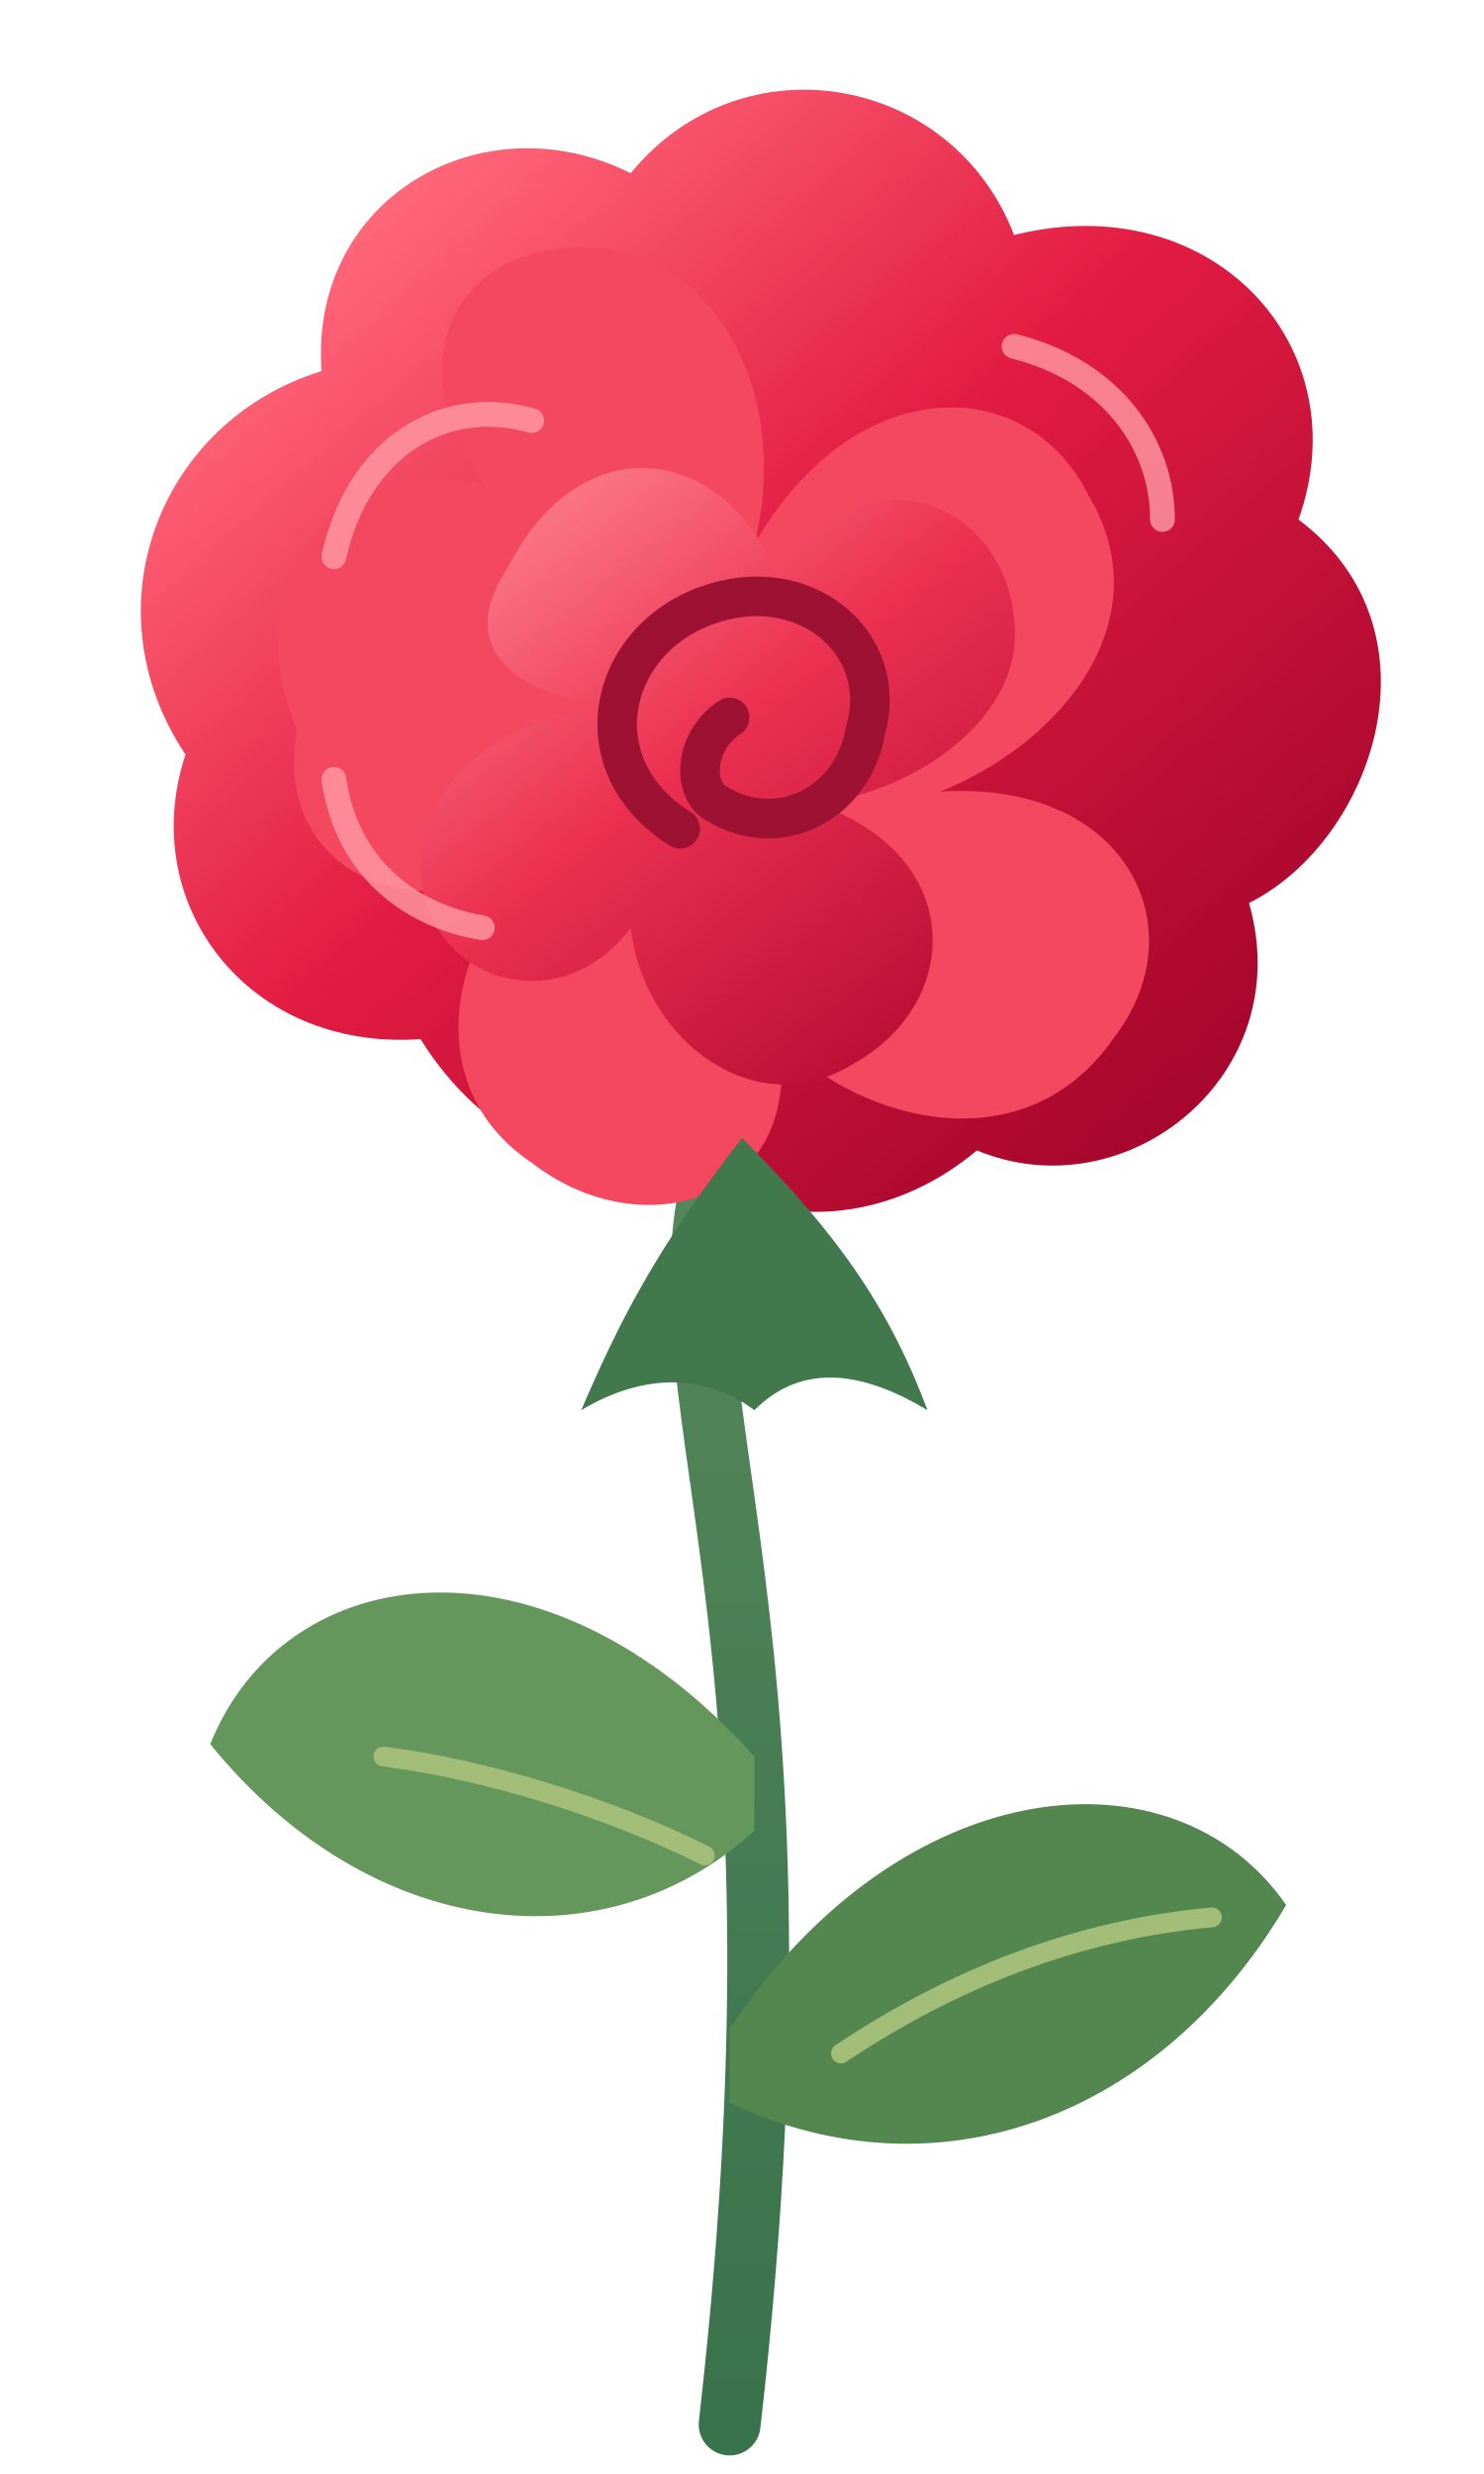
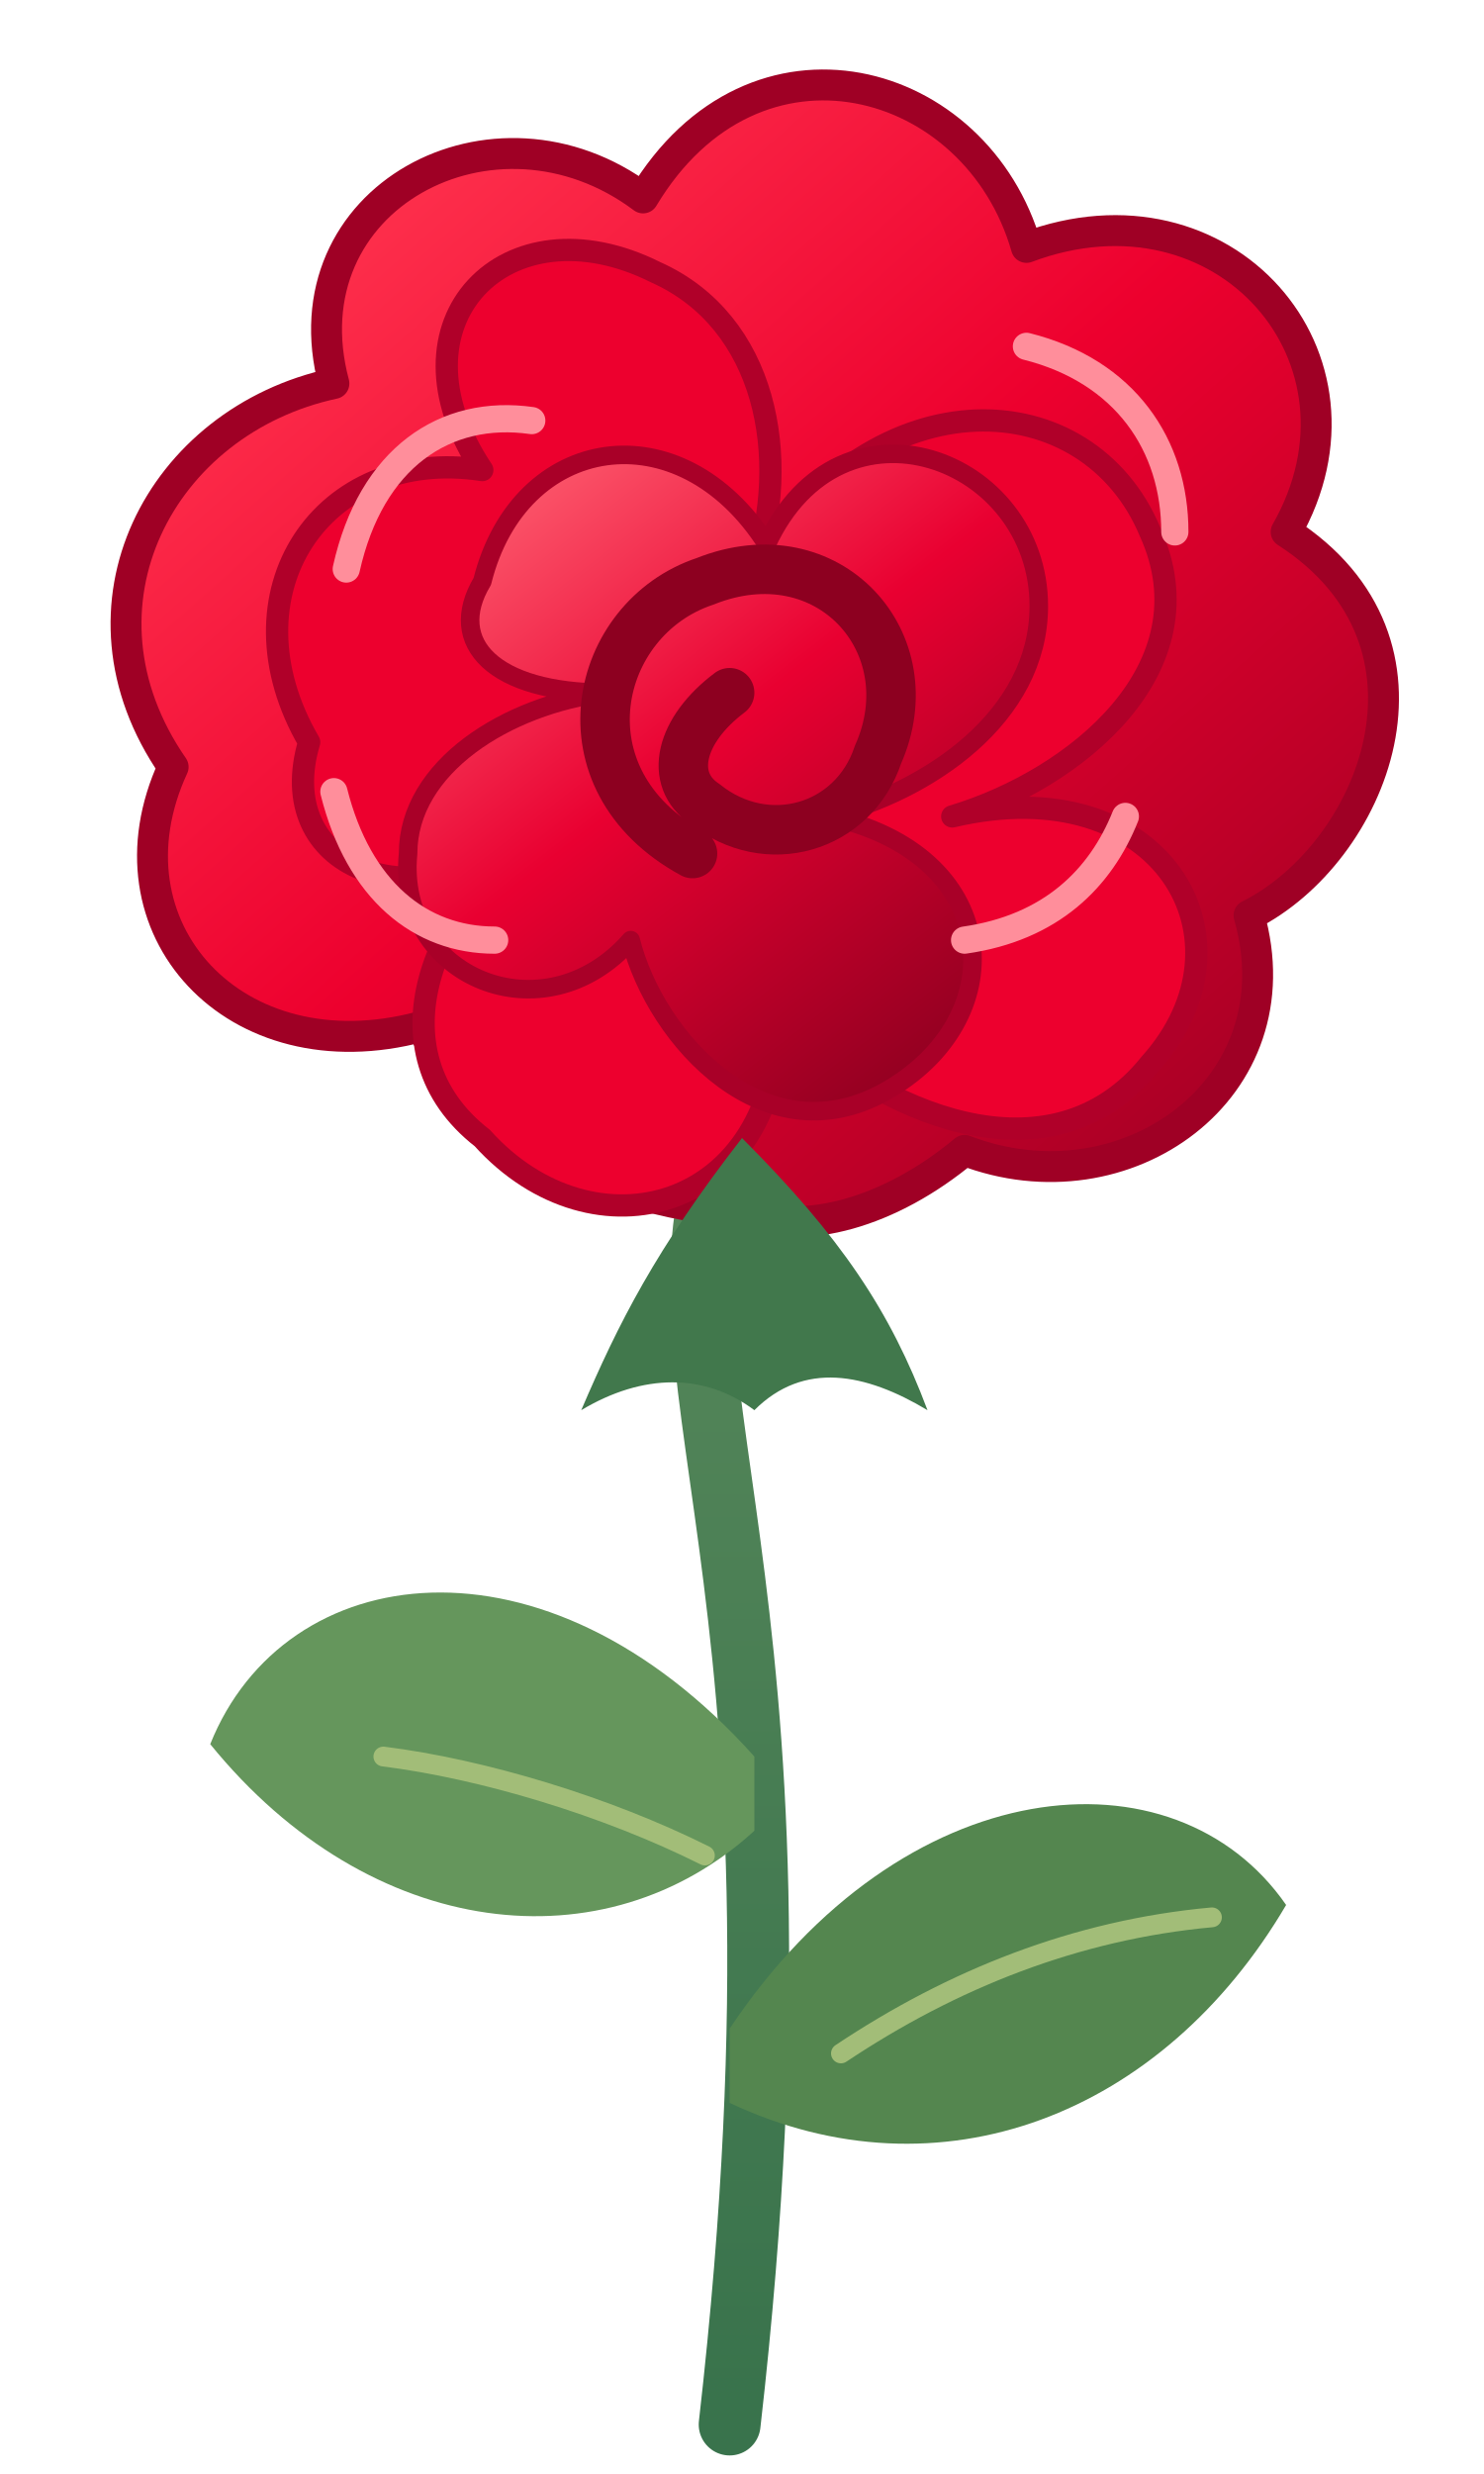
<svg xmlns="http://www.w3.org/2000/svg" viewBox="0 0 120 200" fill="none">
  <defs>
-     <linearGradient id="petal" x1="28" y1="20" x2="91" y2="91" gradientUnits="userSpaceOnUse">
-       <stop stop-color="#ff6678" />
-       <stop offset=".45" stop-color="#e21c42" />
-       <stop offset="1" stop-color="#a8072d" />
+     <linearGradient id="petal" x1="24" y1="17" x2="94" y2="96" gradientUnits="userSpaceOnUse">
+       <stop stop-color="#ff334e" />
+       <stop offset=".48" stop-color="#ed002e" />
+       <stop offset="1" stop-color="#a80025" />
    </linearGradient>
    <linearGradient id="inner" x1="43" y1="33" x2="81" y2="82" gradientUnits="userSpaceOnUse">
-       <stop stop-color="#ff8a94" />
-       <stop offset=".48" stop-color="#ec3151" />
-       <stop offset="1" stop-color="#b60b33" />
+       <stop stop-color="#ff6574" />
+       <stop offset=".48" stop-color="#e90031" />
+       <stop offset="1" stop-color="#920021" />
    </linearGradient>
    <linearGradient id="stem" x1="60" y1="93" x2="60" y2="194" gradientUnits="userSpaceOnUse">
      <stop stop-color="#56875a" />
      <stop offset="1" stop-color="#39734c" />
    </linearGradient>
  </defs>
  <path d="M59 91C51 111 67 126 59 196" stroke="url(#stem)" stroke-width="5" stroke-linecap="round" />
  <path d="M61 142C44 123 23 126 17 141C30 157 49 159 61 148Z" fill="#65965c" />
  <path d="M59 164C73 143 95 141 104 154C94 171 76 178 59 170Z" fill="#54864f" />
  <path d="M31 142C39 143 49 146 57 150M68 166C77 160 87 156 98 155" stroke="#a2bd78" stroke-width="1.6" stroke-linecap="round" />
-   <path d="M60 97C47 96 39 92 34 84C20 85 11 73 15 61C7 49 13 34 26 30C25 16 39 8 51 14C60 3 77 6 82 19C98 15 110 28 105 42C117 51 111 68 101 73C105 87 91 98 79 93C73 98 66 99 60 97Z" fill="url(#petal)" />
-   <path d="M24 59C19 47 27 37 39 39C32 29 37 20 47 20C58 20 64 32 61 44C69 30 83 30 88 40C94 50 86 60 76 64C91 63 97 75 90 84C83 94 70 91 63 84C65 97 52 101 43 94C34 88 36 76 44 69C33 76 22 70 24 59Z" fill="#f44760" />
-   <path d="M41 46C47 34 59 36 63 47C69 36 81 40 82 50C83 58 74 64 66 65C78 69 78 81 69 86C61 91 52 84 51 75C45 83 34 79 34 70C34 63 41 58 49 57C41 56 37 52 41 46Z" fill="url(#inner)" />
-   <path d="M55 67C47 62 49 52 57 49C65 46 72 52 70 59C69 65 63 68 58 65C56 64 56 60 59 58" stroke="#9d1232" stroke-width="3.2" stroke-linecap="round" />
-   <path d="M27 45C29 36 36 32 43 34M82 28C90 30 94 36 94 42M27 63C28 70 33 74 39 75" stroke="#ff9ba4" stroke-width="2" stroke-linecap="round" opacity=".8" />
+   <path d="M60 98C47 97 39 91 34 83C19 87 8 75 14 62C5 49 13 34 27 31C23 16 40 7 52 16C61 1 79 6 83 20C99 14 112 29 104 43C118 52 111 69 101 74C105 88 91 98 78 93C72 98 65 100 60 98Z" fill="url(#petal)" stroke="#9f0025" stroke-width="2.5" stroke-linejoin="round" />
+   <path d="M25 60C18 48 26 36 39 38C31 26 41 16 53 22C62 26 64 37 61 46C71 30 88 31 93 43C98 54 87 63 77 66C94 62 102 76 93 86C85 96 71 90 63 82C63 98 48 102 39 92C30 85 35 73 44 67C33 75 22 70 25 60Z" fill="#ed002e" stroke="#b00029" stroke-width="1.8" stroke-linejoin="round" />
+   <path d="M39 47C42 35 55 33 62 44C68 31 84 37 84 49C84 58 75 64 67 66C81 69 82 82 72 88C62 94 53 84 51 76C44 84 32 79 33 69C33 62 41 57 49 56C40 56 36 52 39 47Z" fill="url(#inner)" stroke="#a90028" stroke-width="1.5" stroke-linejoin="round" />
+   <path d="M56 69C45 63 48 50 57 47C67 43 75 52 71 61C69 67 62 69 57 65C54 63 55 59 59 56" stroke="#8d0020" stroke-width="4" stroke-linecap="round" />
+   <path d="M28 46C30 37 36 33 43 34M83 28C91 30 95 36 95 43M27 64C29 72 34 76 40 76M78 76C85 75 89 71 91 66" stroke="#ff8e9b" stroke-width="2.2" stroke-linecap="round" />
  <path d="M60 92C53 101 50 107 47 114C52 111 57 111 61 114C65 110 70 111 75 114C72 106 68 100 60 92Z" fill="#41784c" />
</svg>
